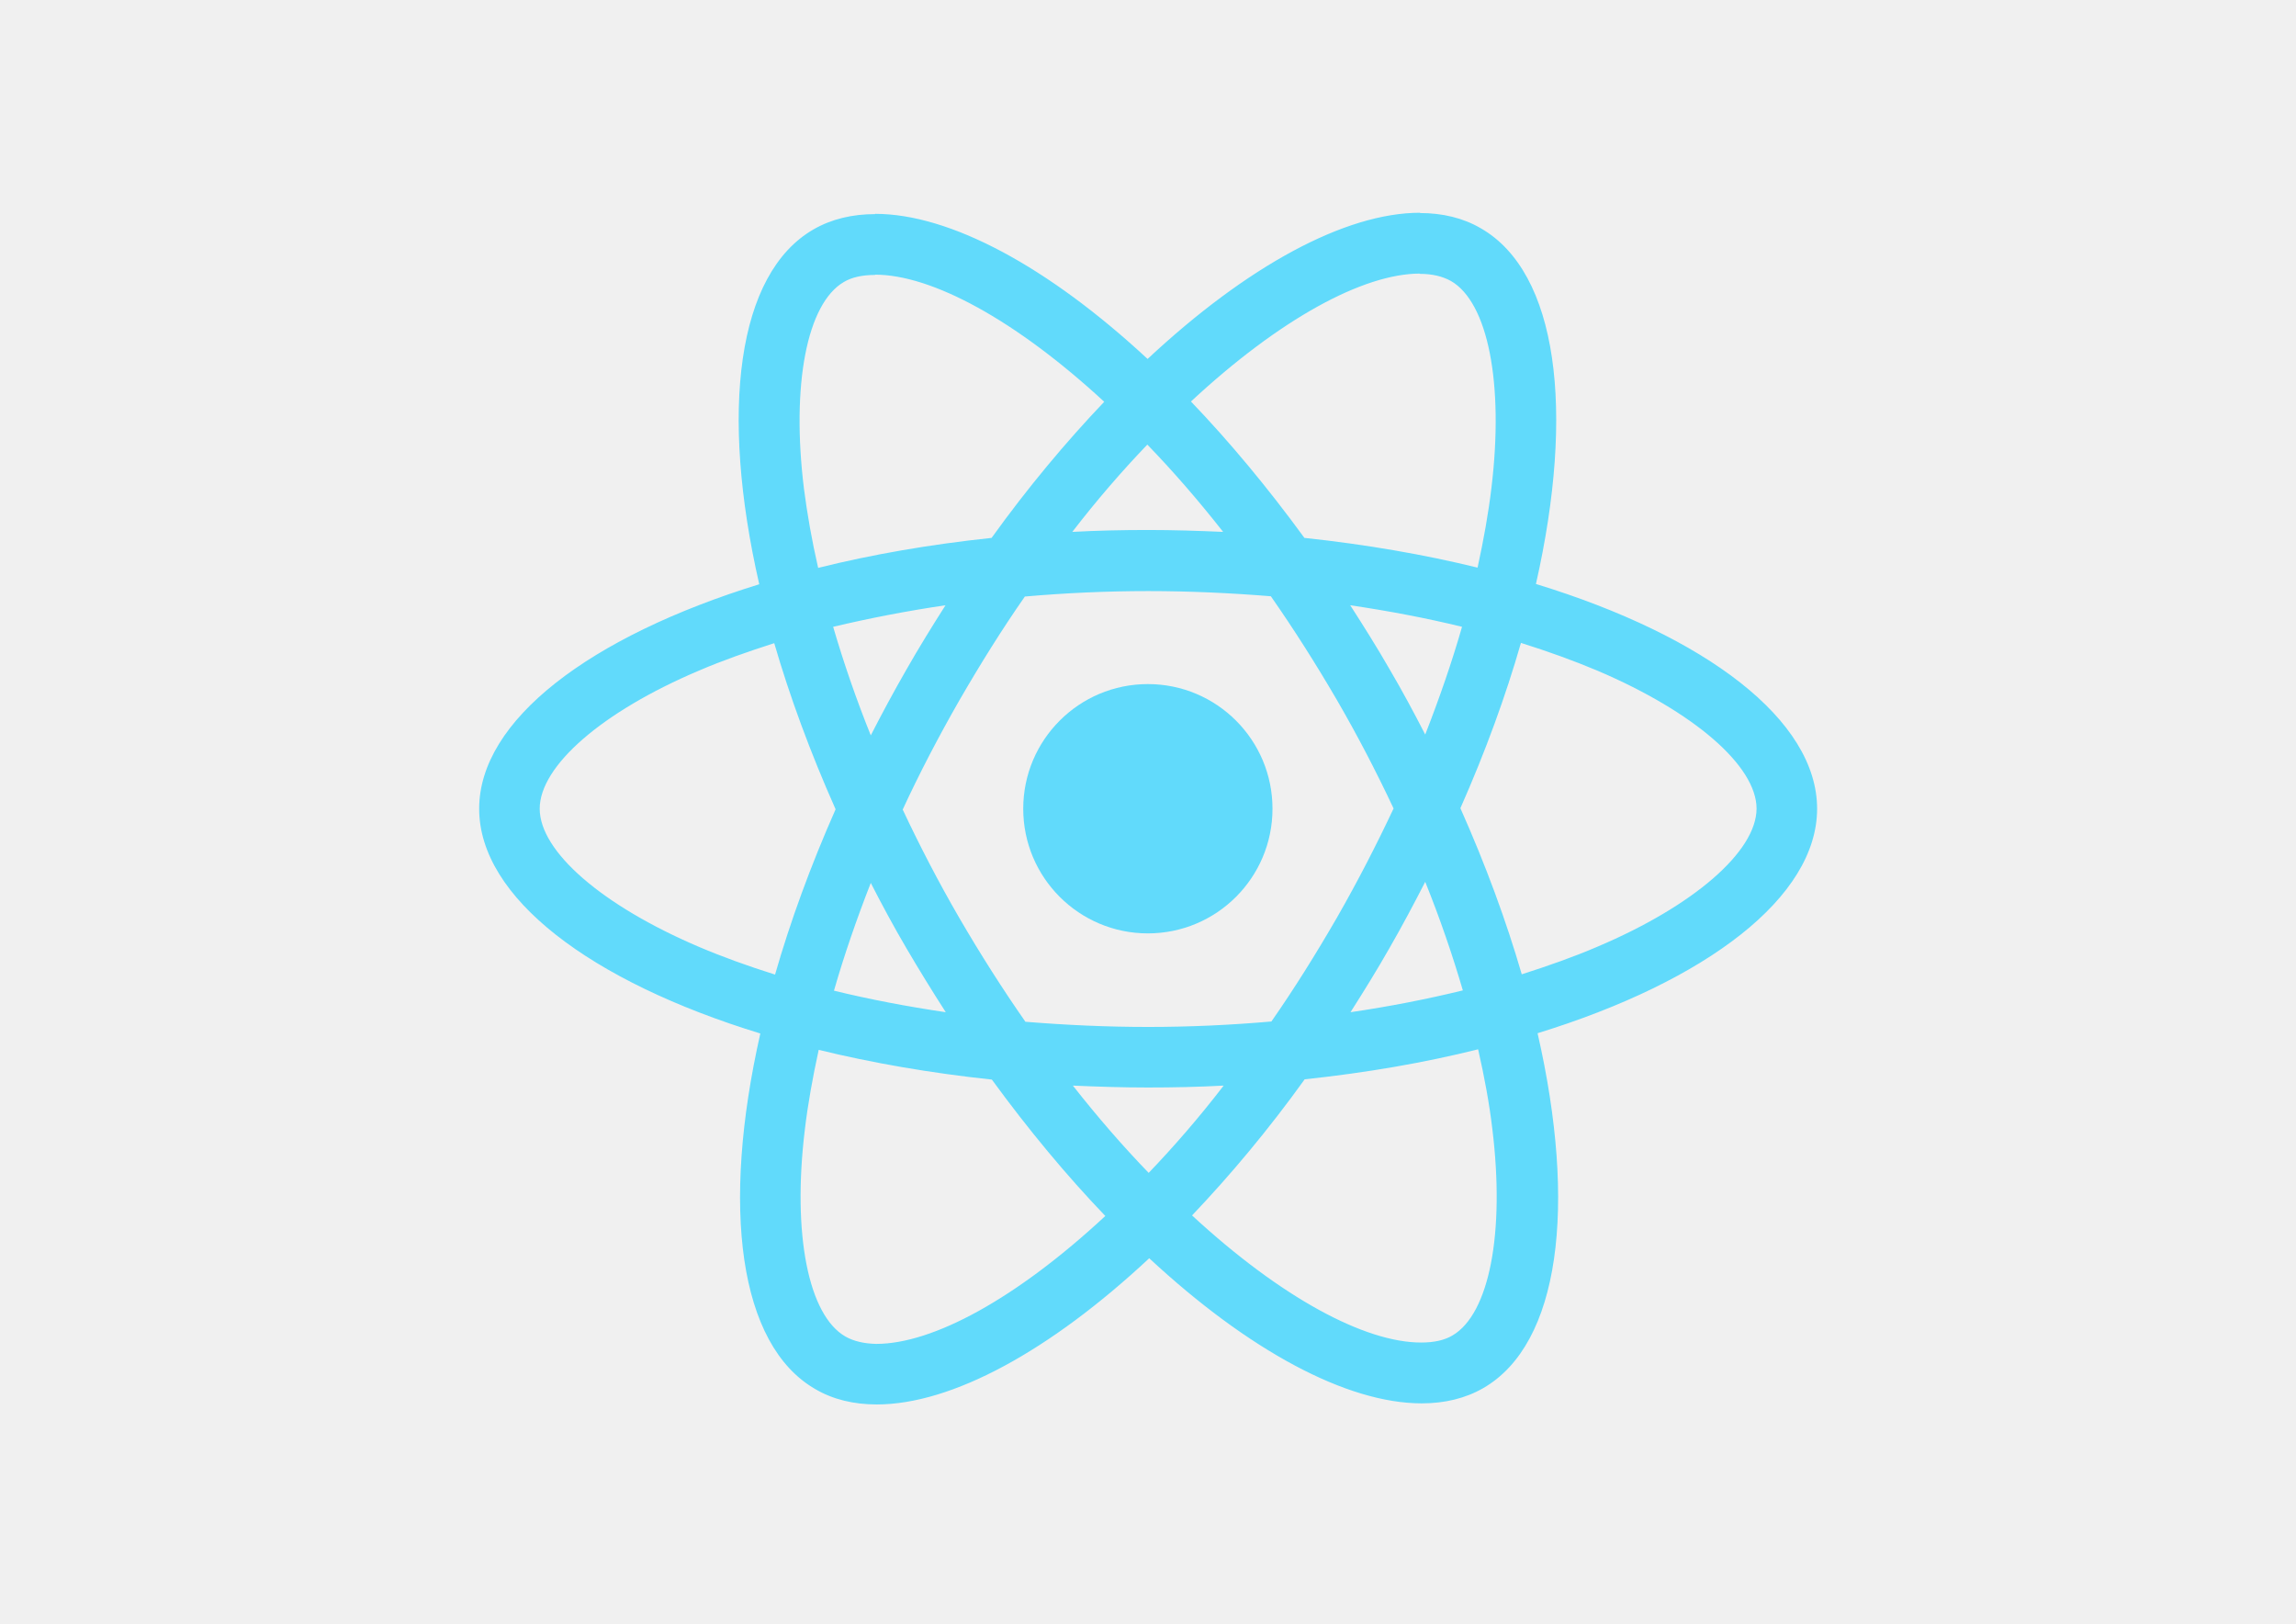
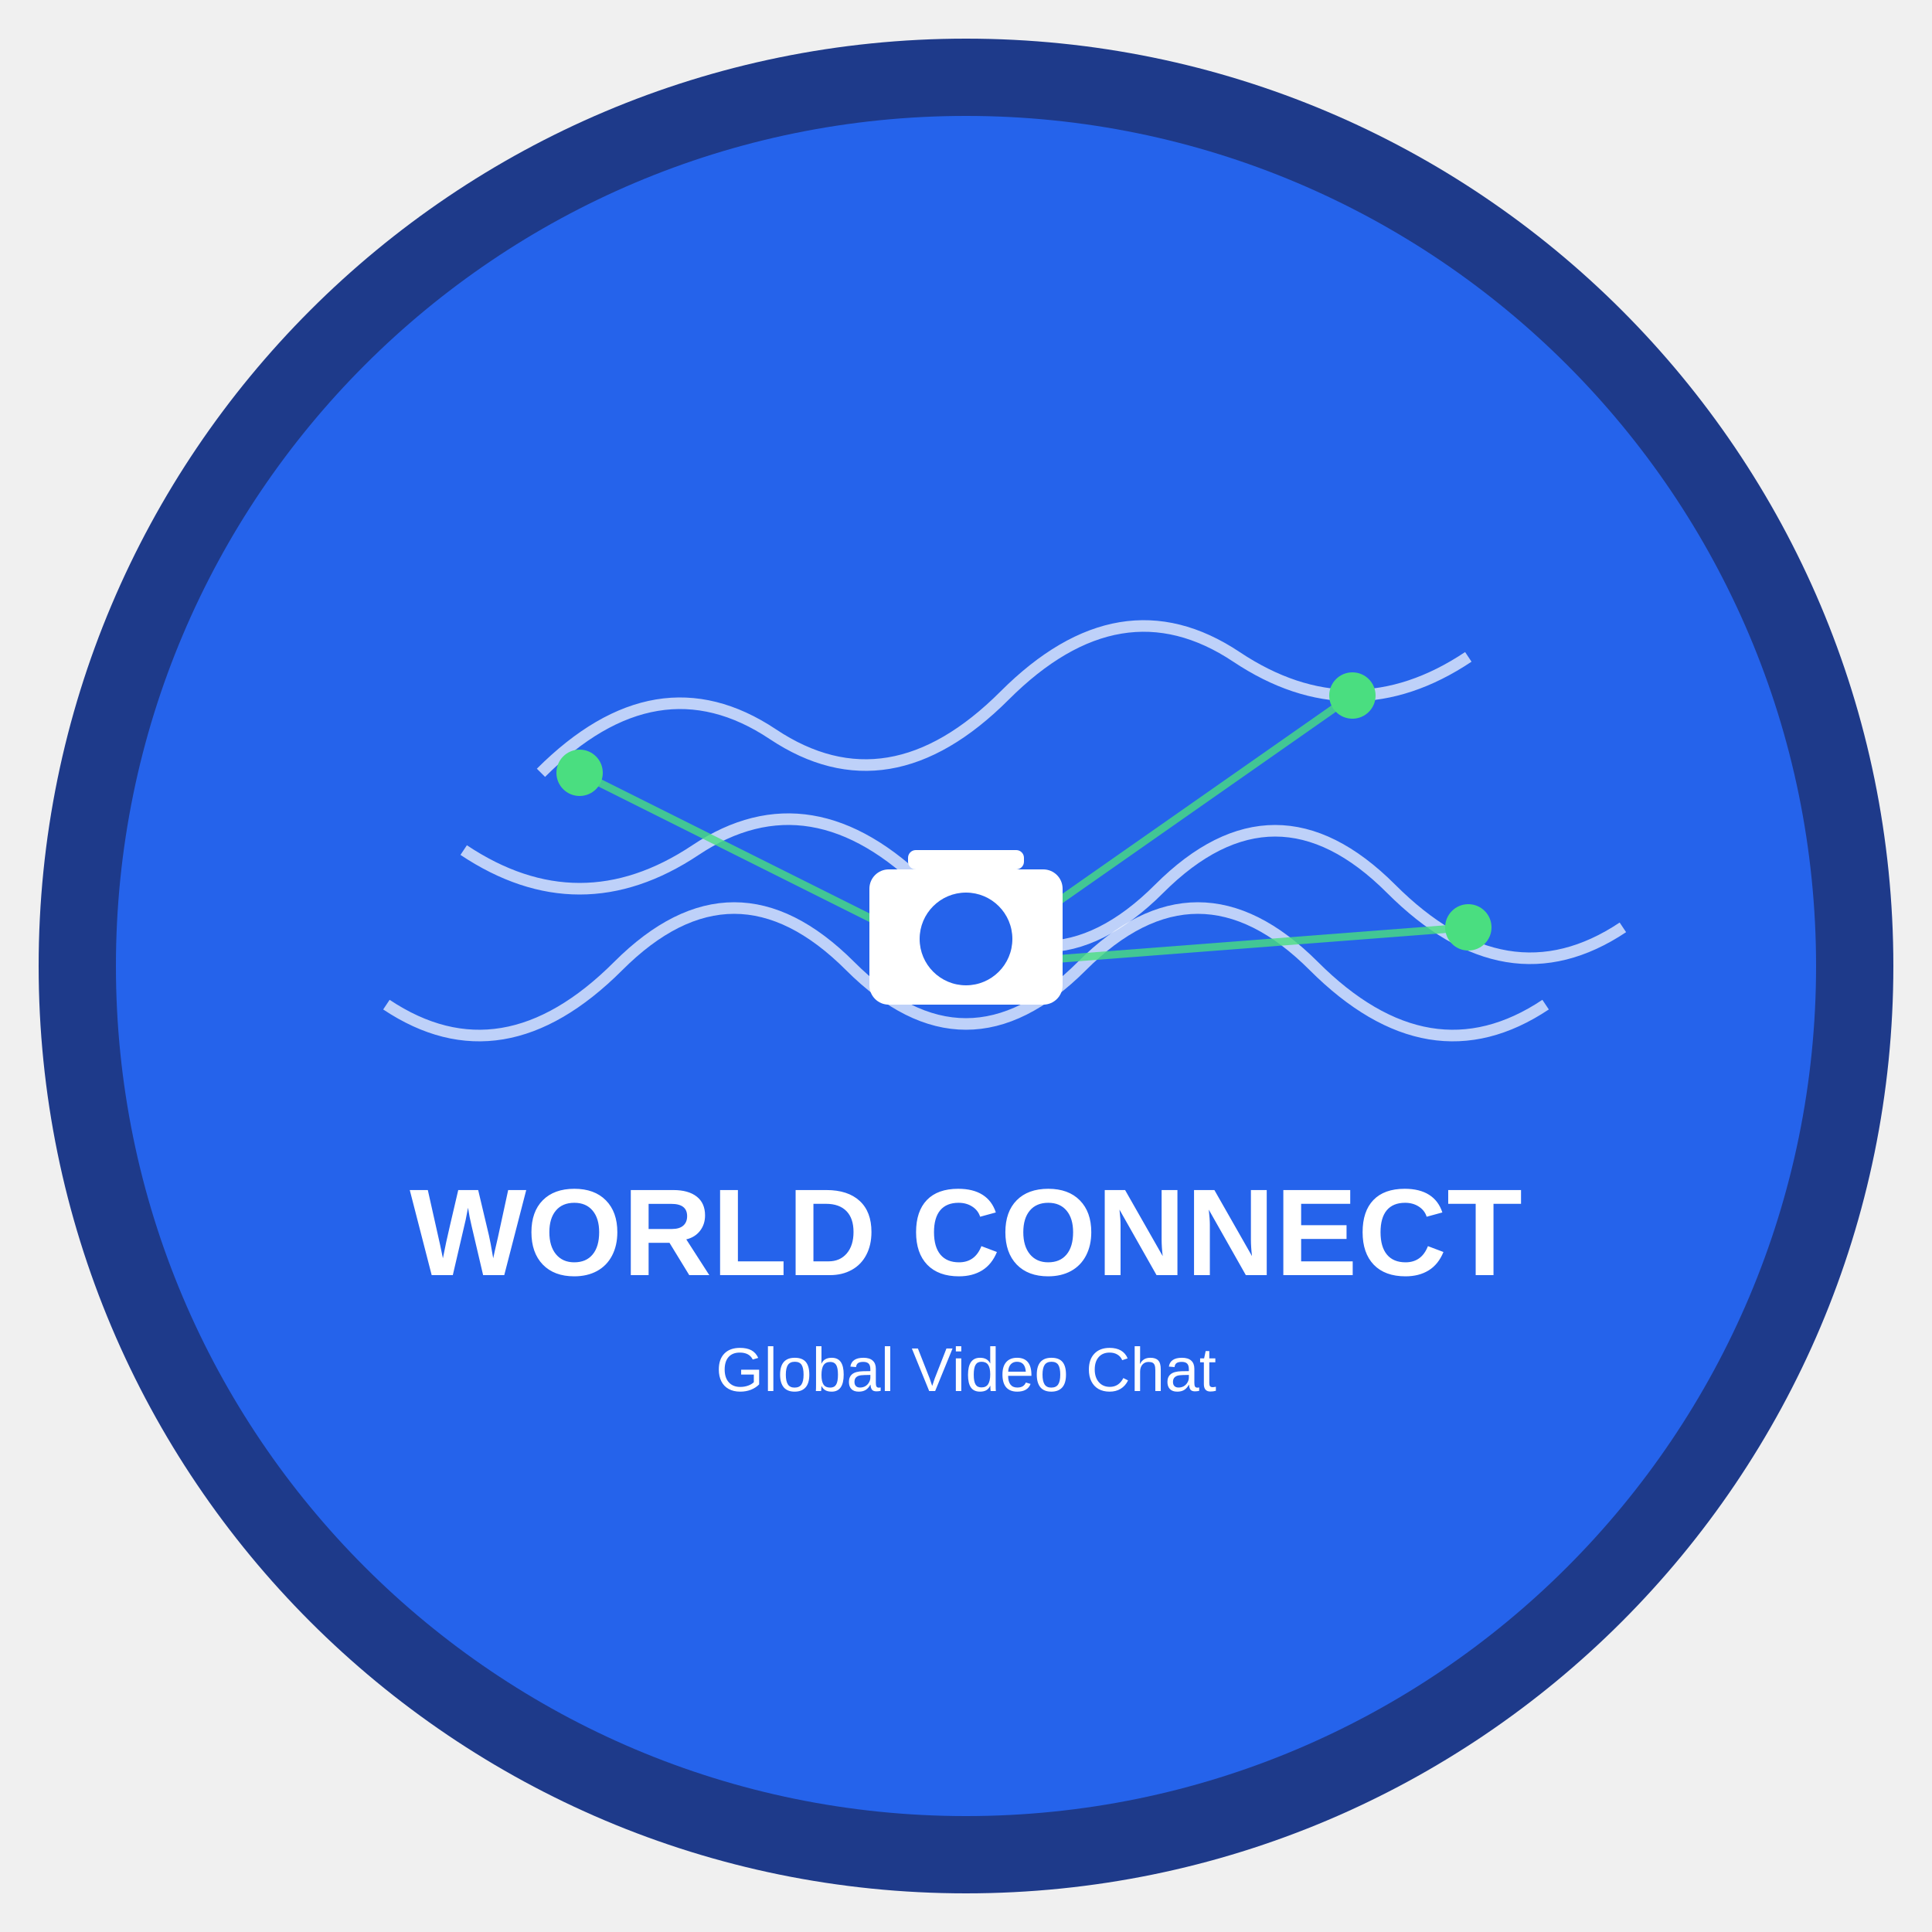
- <svg xmlns="http://www.w3.org/2000/svg" viewBox="0 0 841.9 595.3">
-   <g fill="#61DAFB">
-     <path d="M666.3 296.5c0-32.5-40.7-63.3-103.1-82.4 14.4-63.6 8-114.2-20.2-130.4-6.5-3.8-14.1-5.6-22.4-5.6v22.3c4.6 0 8.3.9 11.4 2.6 13.6 7.8 19.5 37.5 14.9 75.7-1.1 9.4-2.9 19.3-5.1 29.4-19.6-4.8-41-8.5-63.5-10.9-13.5-18.5-27.5-35.3-41.6-50 32.6-30.3 63.2-46.9 84-46.9V78c-27.5 0-63.5 19.6-99.9 53.6-36.4-33.8-72.4-53.2-99.9-53.2v22.3c20.7 0 51.4 16.5 84 46.6-14 14.7-28 31.4-41.3 49.9-22.6 2.4-44 6.1-63.6 11-2.3-10-4-19.7-5.2-29-4.7-38.2 1.1-67.9 14.6-75.8 3-1.8 6.9-2.6 11.5-2.6V78.5c-8.4 0-16 1.8-22.6 5.6-28.1 16.2-34.4 66.7-19.9 130.1-62.2 19.2-102.7 49.9-102.7 82.3 0 32.5 40.7 63.3 103.1 82.4-14.4 63.6-8 114.2 20.2 130.4 6.5 3.8 14.1 5.6 22.5 5.6 27.5 0 63.5-19.6 99.9-53.6 36.4 33.8 72.4 53.2 99.9 53.2 8.4 0 16-1.8 22.6-5.6 28.1-16.2 34.4-66.7 19.9-130.1 62-19.1 102.5-49.9 102.5-82.3zm-130.2-66.7c-3.7 12.9-8.3 26.2-13.5 39.5-4.1-8-8.4-16-13.1-24-4.6-8-9.5-15.8-14.4-23.4 14.2 2.1 27.9 4.7 41 7.9zm-45.8 106.5c-7.8 13.5-15.8 26.3-24.1 38.2-14.9 1.3-30 2-45.2 2-15.1 0-30.2-.7-45-1.9-8.3-11.9-16.4-24.6-24.2-38-7.6-13.1-14.5-26.4-20.8-39.8 6.2-13.4 13.2-26.8 20.7-39.9 7.8-13.5 15.8-26.3 24.1-38.2 14.9-1.3 30-2 45.2-2 15.1 0 30.2.7 45 1.9 8.3 11.9 16.4 24.6 24.2 38 7.6 13.1 14.5 26.4 20.8 39.8-6.3 13.4-13.2 26.8-20.7 39.9zm32.3-13c5.4 13.4 10 26.8 13.8 39.8-13.1 3.2-26.9 5.9-41.2 8 4.9-7.7 9.8-15.6 14.4-23.7 4.6-8 8.9-16.1 13-24.1zM421.2 430c-9.3-9.6-18.6-20.3-27.8-32 9 .4 18.2.7 27.5.7 9.4 0 18.7-.2 27.8-.7-9 11.7-18.3 22.4-27.5 32zm-74.4-58.9c-14.2-2.1-27.9-4.7-41-7.9 3.7-12.9 8.3-26.2 13.5-39.5 4.1 8 8.4 16 13.1 24 4.7 8 9.5 15.8 14.4 23.4zM420.7 163c9.3 9.6 18.6 20.3 27.8 32-9-.4-18.2-.7-27.5-.7-9.4 0-18.7.2-27.8.7 9-11.7 18.3-22.4 27.5-32zm-74 58.9c-4.9 7.7-9.8 15.6-14.4 23.7-4.6 8-8.9 16-13 24-5.4-13.4-10-26.8-13.8-39.8 13.1-3.1 26.9-5.8 41.2-7.9zm-90.5 125.2c-35.4-15.1-58.3-34.9-58.3-50.6 0-15.7 22.9-35.6 58.3-50.6 8.6-3.7 18-7 27.7-10.1 5.7 19.6 13.2 40 22.5 60.9-9.2 20.8-16.6 41.1-22.2 60.6-9.9-3.1-19.3-6.5-28-10.2zM310 490c-13.6-7.8-19.5-37.5-14.9-75.7 1.1-9.4 2.9-19.3 5.1-29.4 19.6 4.8 41 8.5 63.5 10.9 13.5 18.5 27.5 35.3 41.6 50-32.6 30.3-63.2 46.9-84 46.9-4.5-.1-8.3-1-11.3-2.7zm237.2-76.2c4.7 38.2-1.1 67.9-14.6 75.8-3 1.8-6.9 2.6-11.5 2.6-20.7 0-51.4-16.5-84-46.6 14-14.7 28-31.4 41.3-49.9 22.6-2.4 44-6.1 63.6-11 2.3 10.1 4.1 19.8 5.2 29.1zm38.5-66.7c-8.6 3.7-18 7-27.7 10.1-5.7-19.6-13.2-40-22.5-60.9 9.2-20.8 16.6-41.1 22.2-60.6 9.9 3.1 19.3 6.5 28.1 10.2 35.4 15.1 58.3 34.9 58.3 50.6-.1 15.7-23 35.6-58.4 50.6zM320.8 78.4z" />
-     <circle cx="420.9" cy="296.5" r="45.7" />
-     <path d="M520.5 78.1z" />
-   </g>
+ <svg xmlns="http://www.w3.org/2000/svg" viewBox="0 0 500 500">
+   <circle cx="250" cy="250" r="240" fill="#1E3A8A" />
+   <circle cx="250" cy="250" r="220" fill="#2563EB" />
+   <path d="M140,200 Q170,170,200,190 Q230,210,260,180 Q290,150,320,170 Q350,190,380,170" stroke="#FFFFFF" stroke-width="3" fill="none" stroke-opacity="0.7" />
+   <path d="M120,220 Q150,240,180,220 Q210,200,240,230 Q270,260,300,230 Q330,200,360,230 Q390,260,420,240" stroke="#FFFFFF" stroke-width="3" fill="none" stroke-opacity="0.7" />
+   <path d="M100,260 Q130,280,160,250 Q190,220,220,250 Q250,280,280,250 Q310,220,340,250 Q370,280,400,260" stroke="#FFFFFF" stroke-width="3" fill="none" stroke-opacity="0.7" />
+   <path d="M250,250 L350,180" stroke="#4ADE80" stroke-width="2" stroke-opacity="0.8">
+     <animate attributeName="stroke-opacity" values="0.3;0.9;0.3" dur="3s" repeatCount="indefinite" />
+   </path>
+   <path d="M250,250 L150,200" stroke="#4ADE80" stroke-width="2" stroke-opacity="0.8">
+     <animate attributeName="stroke-opacity" values="0.3;0.9;0.3" dur="2.5s" repeatCount="indefinite" />
+   </path>
+   <path d="M250,250 L380,240" stroke="#4ADE80" stroke-width="2" stroke-opacity="0.8">
+     <animate attributeName="stroke-opacity" values="0.3;0.9;0.3" dur="2s" repeatCount="indefinite" />
+   </path>
+   <rect x="225" y="225" width="50" height="35" rx="5" ry="5" fill="#FFFFFF" />
+   <circle cx="250" cy="243" r="12" fill="#2563EB" />
+   <rect x="235" y="220" width="30" height="5" rx="2" ry="2" fill="#FFFFFF" />
+   <circle cx="350" cy="180" r="6" fill="#4ADE80">
+     <animate attributeName="r" values="5;7;5" dur="2s" repeatCount="indefinite" />
+   </circle>
+   <circle cx="150" cy="200" r="6" fill="#4ADE80">
+     <animate attributeName="r" values="5;7;5" dur="2.5s" repeatCount="indefinite" />
+   </circle>
+   <circle cx="380" cy="240" r="6" fill="#4ADE80">
+     <animate attributeName="r" values="5;7;5" dur="3s" repeatCount="indefinite" />
+   </circle>
+   <text x="250" y="330" font-family="Arial, sans-serif" font-size="32" font-weight="bold" text-anchor="middle" fill="white">WORLD CONNECT</text>
+   <text x="250" y="360" font-family="Arial, sans-serif" font-size="16" text-anchor="middle" fill="white">Global Video Chat</text>
</svg>
